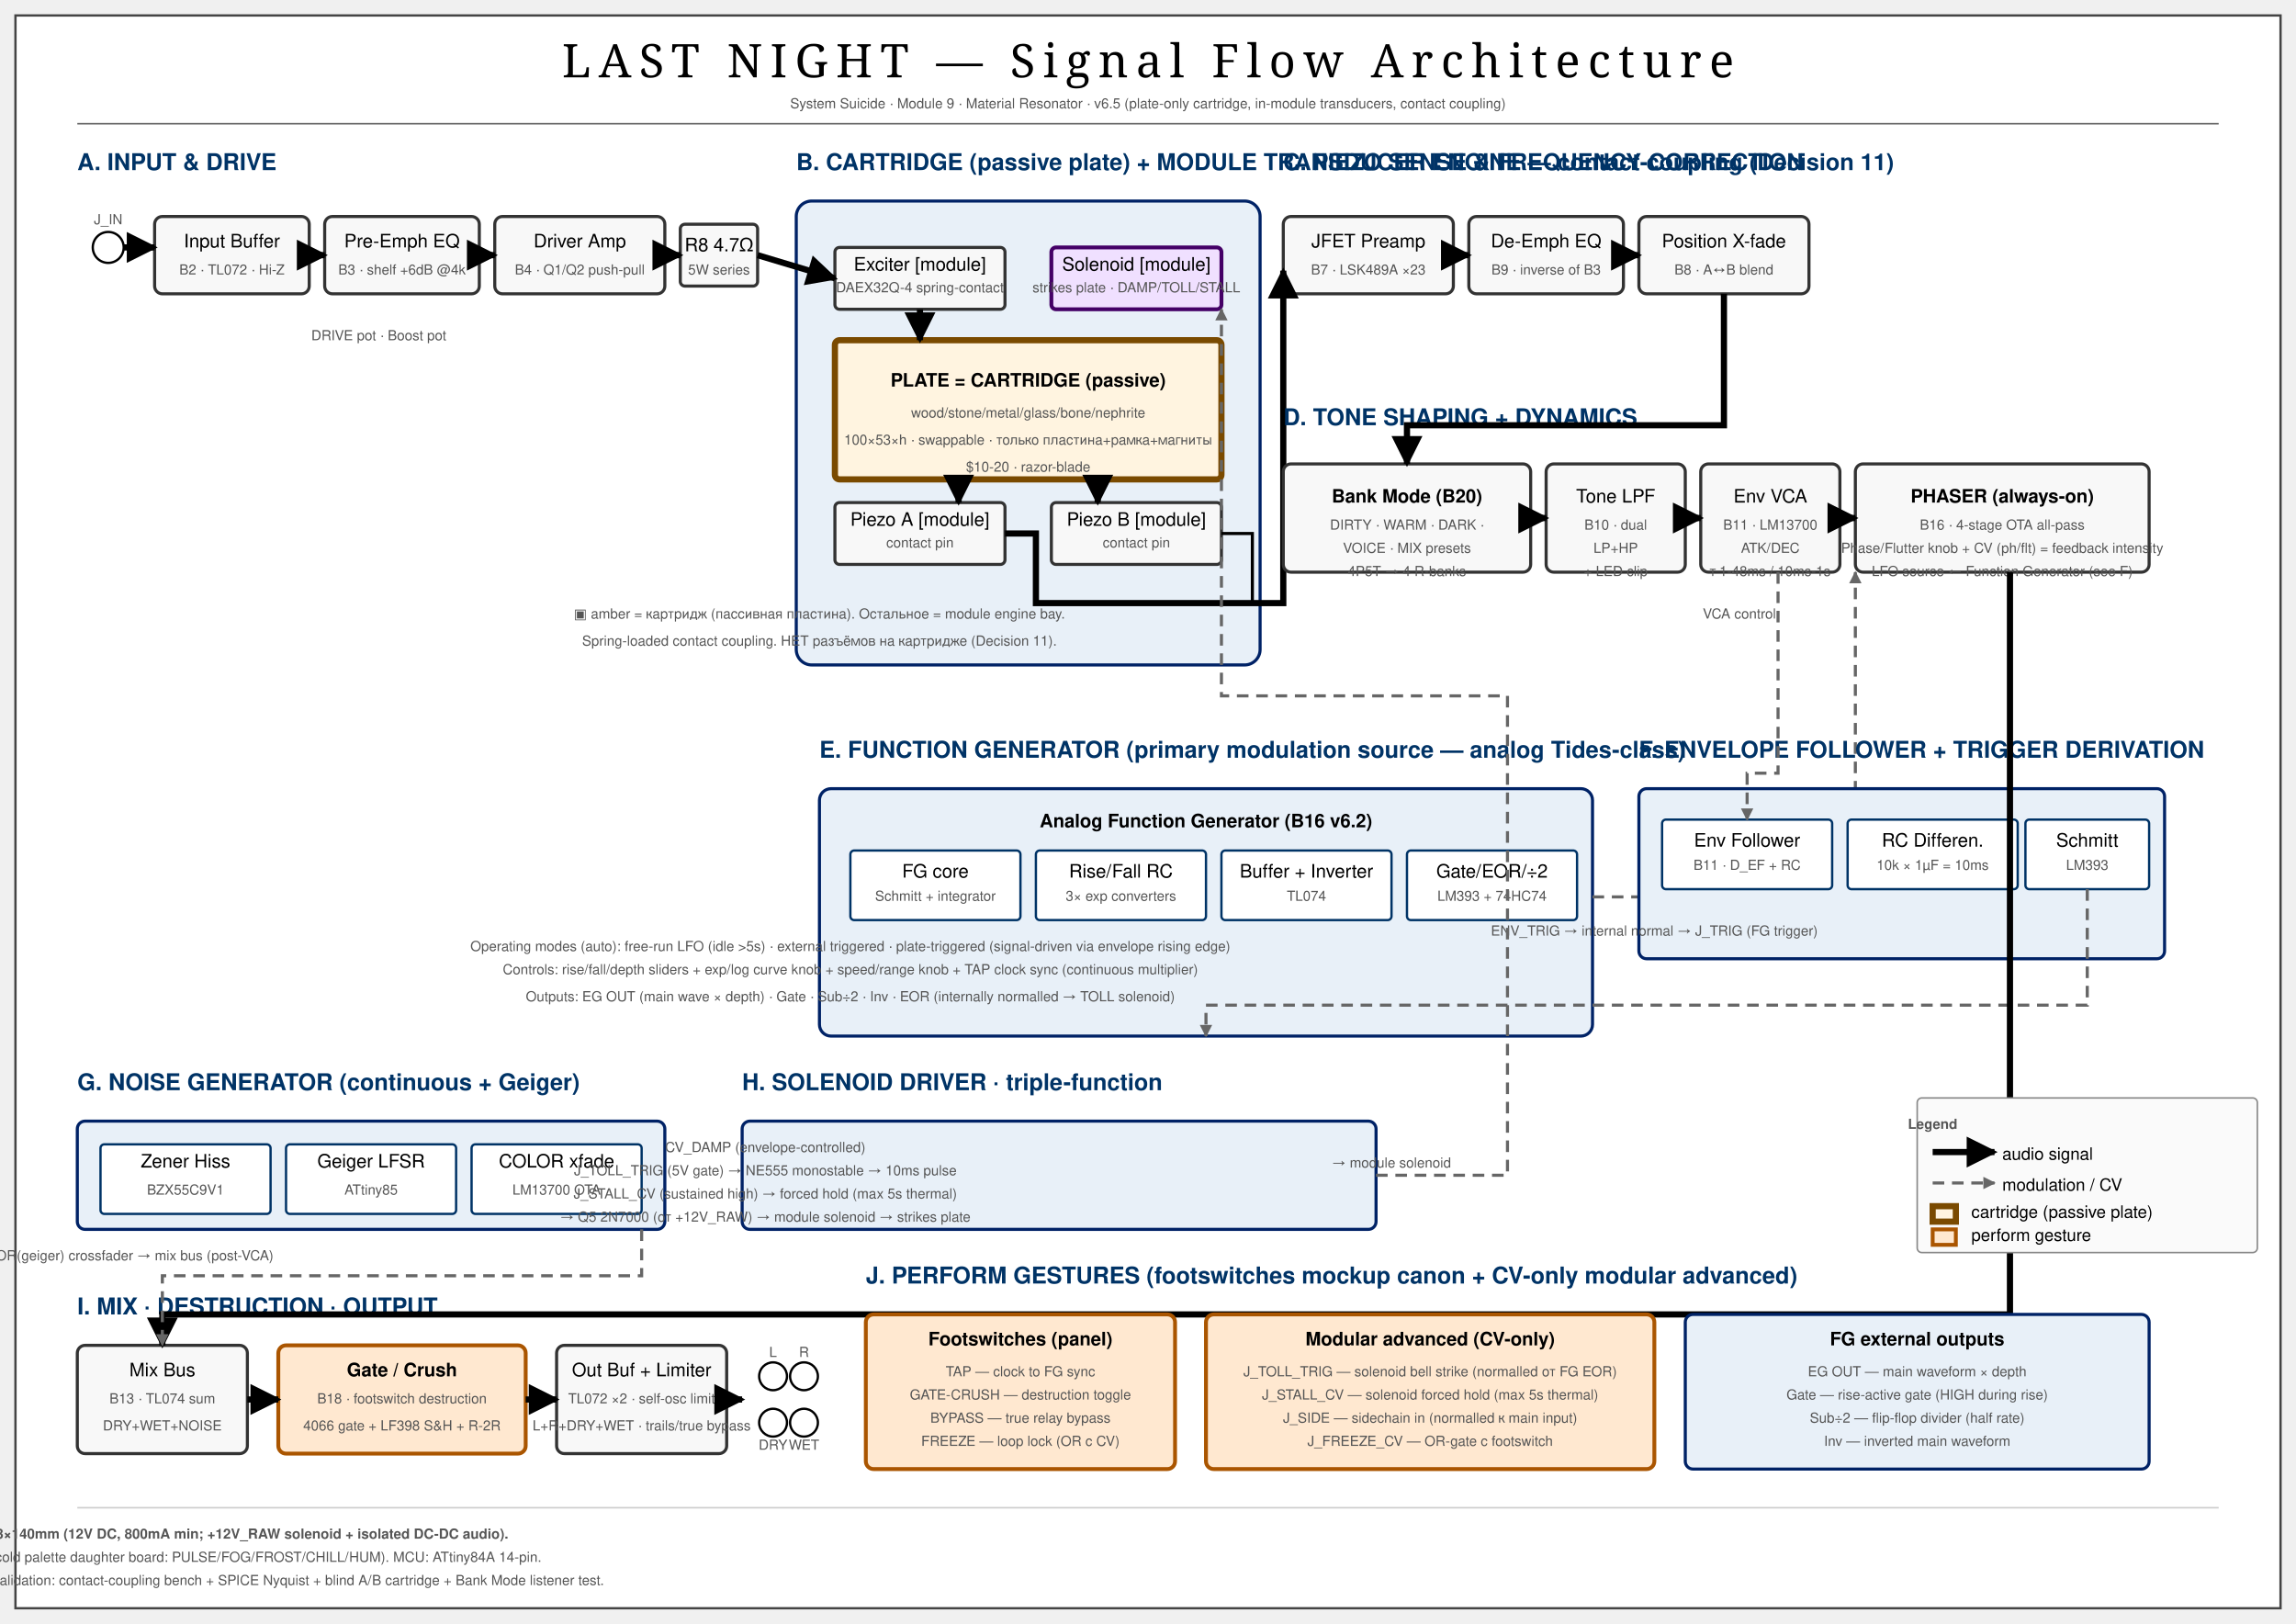
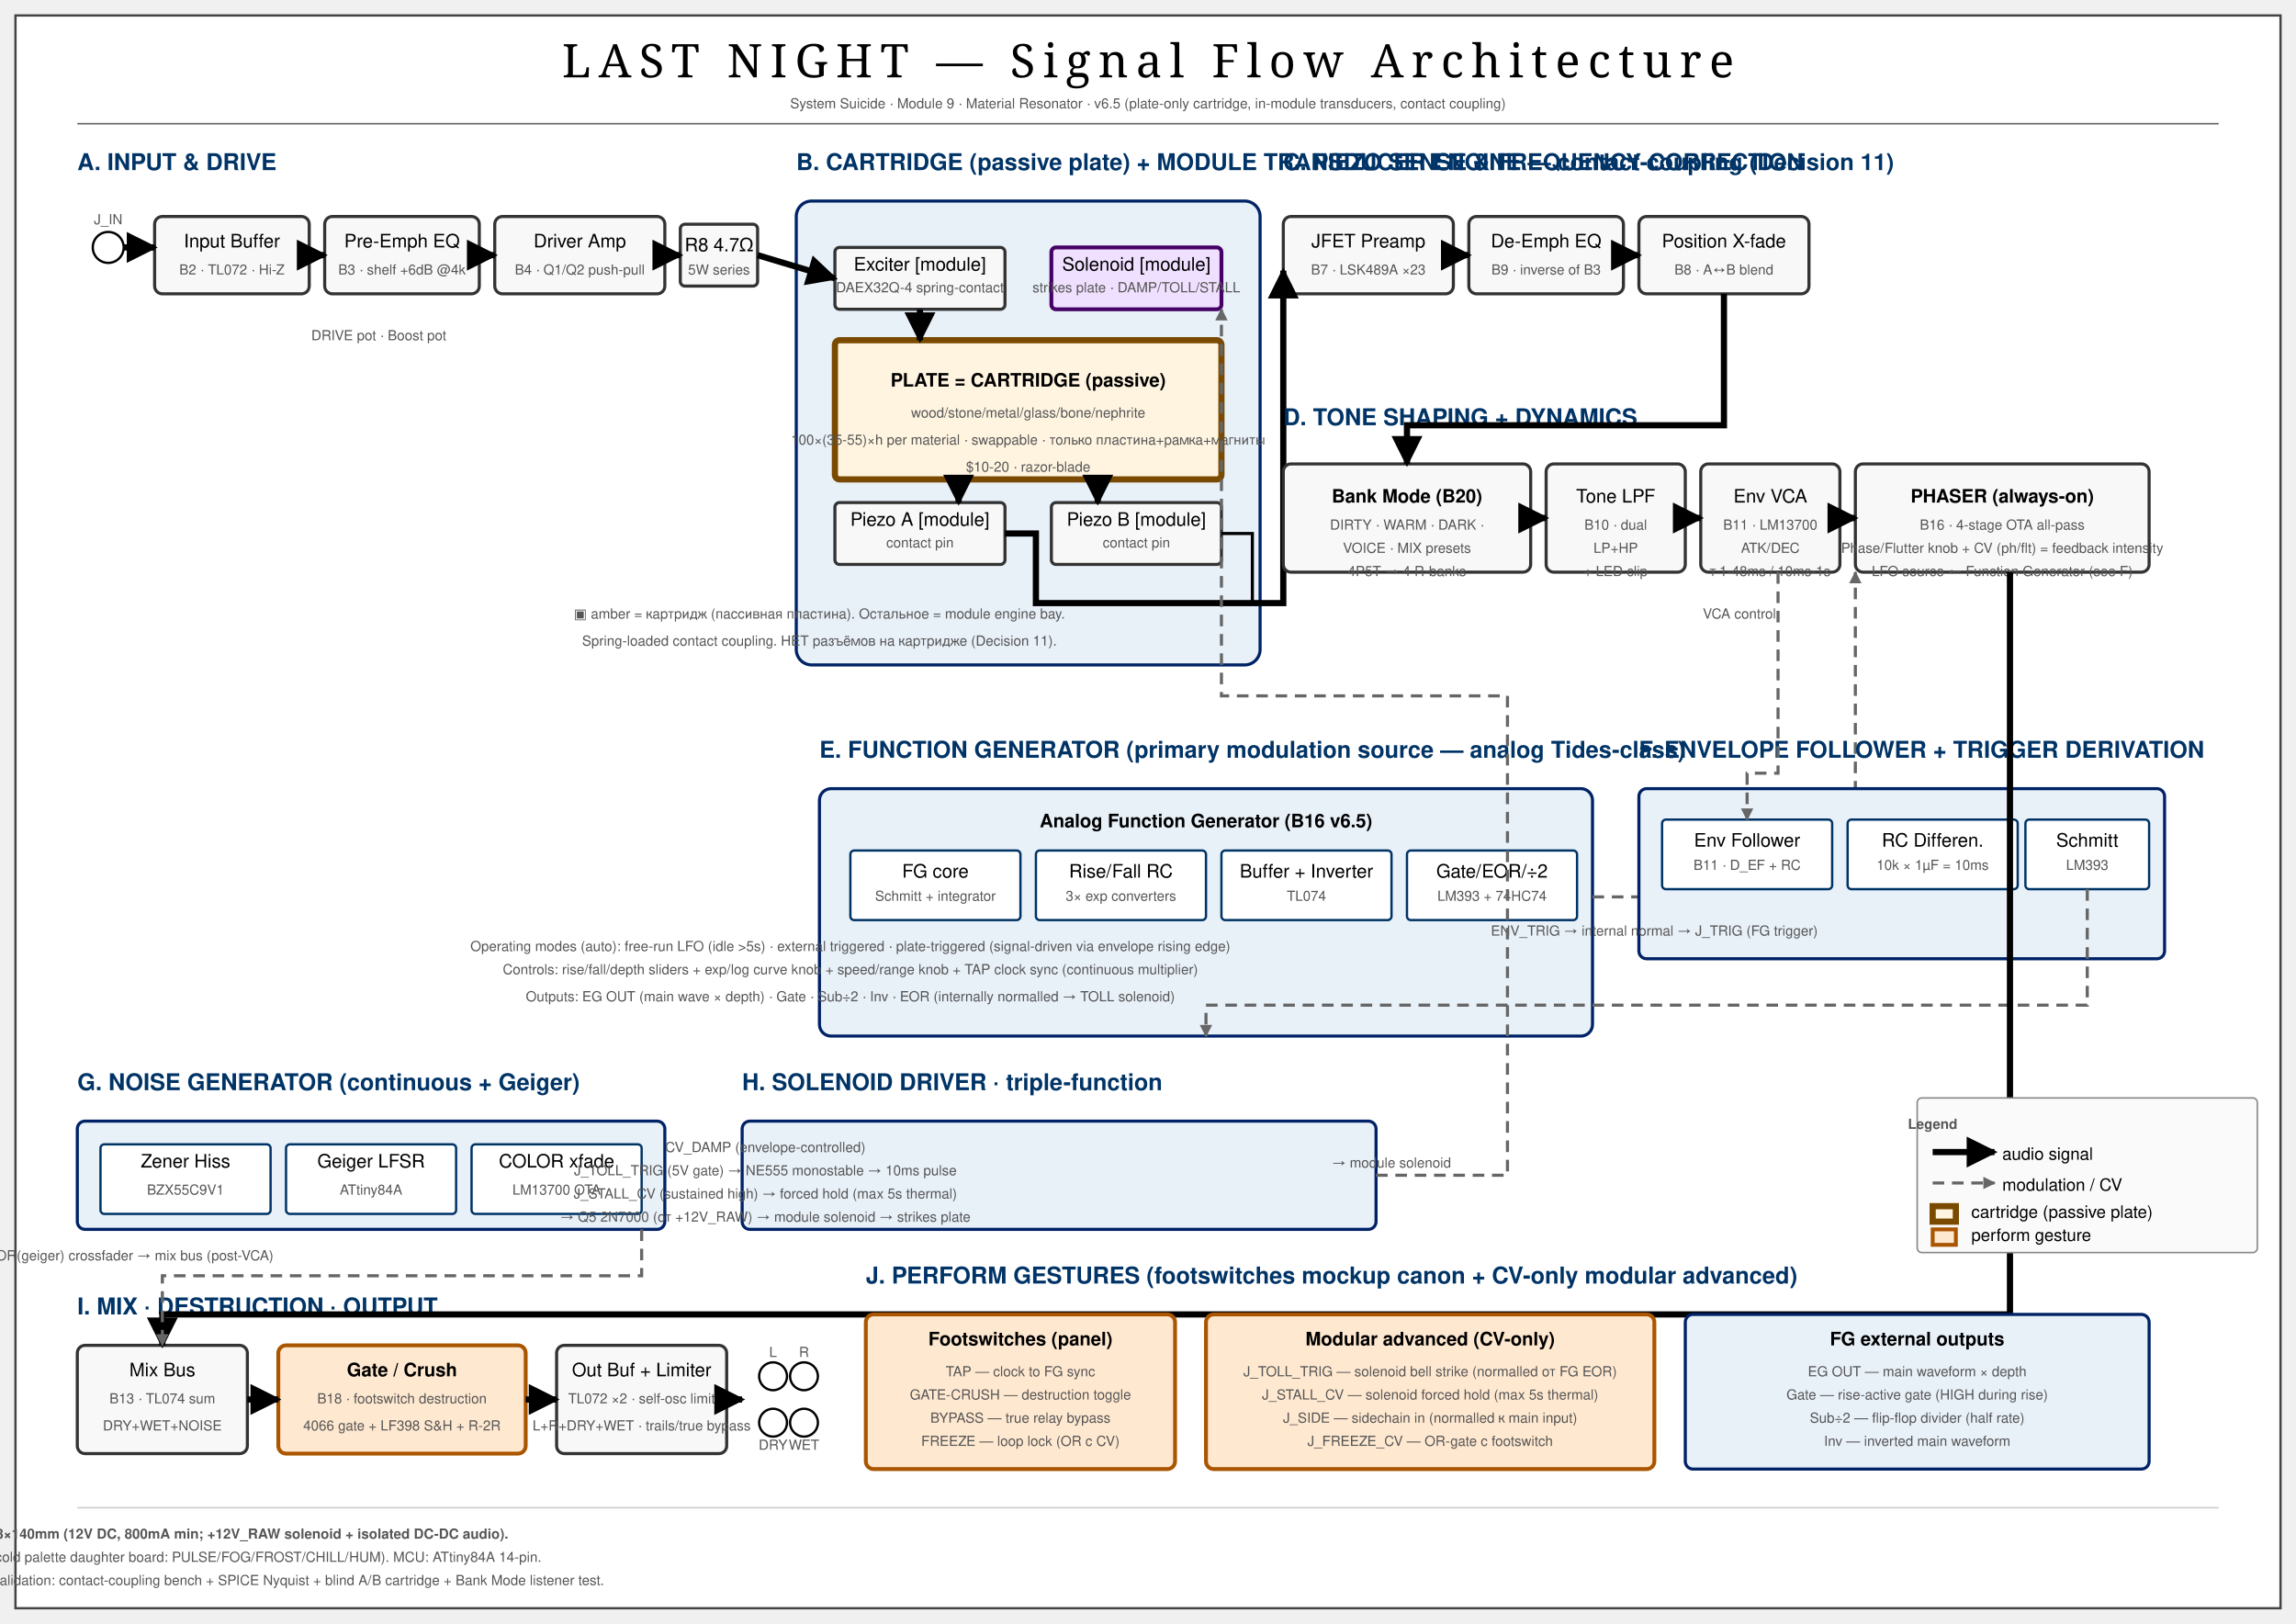
<svg xmlns="http://www.w3.org/2000/svg" width="297mm" height="210mm" viewBox="0 0 297 210" version="1.1">
  <defs>
    <marker id="arrow-sig" viewBox="0 0 10 10" refX="9" refY="5" markerWidth="5" markerHeight="5" orient="auto">
      <path d="M 0 0 L 10 5 L 0 10 z" fill="#000000" />
    </marker>
    <marker id="arrow-mod" viewBox="0 0 10 10" refX="9" refY="5" markerWidth="4" markerHeight="4" orient="auto">
      <path d="M 0 0 L 10 5 L 0 10 z" fill="#666666" />
    </marker>
    <style>
      .block { fill: #f8f8f8; stroke: #333333; stroke-width: 0.4; }
      .cartridge-block { fill: #fff4e0; stroke: #7a4a00; stroke-width: 0.8; }
      .perform-block { fill: #ffe8d0; stroke: #aa5500; stroke-width: 0.5; }
      .modulation-block { fill: #e8f0f8; stroke: #002266; stroke-width: 0.4; }
      .power-block { fill: #f0f0e0; stroke: #444400; stroke-width: 0.4; }
      .jack-circle { fill: #ffffff; stroke: #000000; stroke-width: 0.3; }
      .audio-arrow { stroke: #000000; stroke-width: 0.8; fill: none; marker-end: url(#arrow-sig); }
      .mod-arrow { stroke: #666666; stroke-width: 0.4; fill: none;
                    stroke-dasharray: 1.5,1; marker-end: url(#arrow-mod); }
      .label-block { font-family: Helvetica, Arial, sans-serif; font-size: 2.4px;
                     fill: #000000; text-anchor: middle; }
      .label-sub { font-family: Helvetica, Arial, sans-serif; font-size: 1.8px;
                   fill: #555555; text-anchor: middle; }
      .label-title { font-family: serif; font-size: 6px; fill: #000000; text-anchor: middle;
                     letter-spacing: 1; }
      .label-zone { font-family: Helvetica, Arial, sans-serif; font-size: 3.0px;
                    fill: #003366; text-anchor: start; font-weight: bold; }
      .label-legend { font-family: Helvetica, Arial, sans-serif; font-size: 2.2px;
                      fill: #000000; }
    </style>
  </defs>
  <rect x="2" y="2" width="293" height="206" fill="#ffffff" stroke="#444444" stroke-width="0.3" />
  <text x="148.5" y="10" class="label-title">LAST NIGHT — Signal Flow Architecture</text>
  <text x="148.5" y="14" class="label-sub">System Suicide · Module 9 · Material Resonator · v6.5 (plate-only cartridge, in-module transducers, contact coupling)</text>
  <line x1="10" y1="16" x2="287" y2="16" stroke="#666666" stroke-width="0.2" />
  <text x="10" y="22" class="label-zone">A. INPUT &amp; DRIVE</text>
  <circle cx="14" cy="32" r="2" class="jack-circle" />
  <text x="14" y="29" class="label-sub">J_IN</text>
  <rect x="20" y="28" width="20" height="10" rx="1" class="block" />
  <text x="30" y="32" class="label-block">Input Buffer</text>
  <text x="30" y="35.5" class="label-sub">B2 · TL072 · Hi-Z</text>
  <rect x="42" y="28" width="20" height="10" rx="1" class="block" />
  <text x="52" y="32" class="label-block">Pre-Emph EQ</text>
  <text x="52" y="35.5" class="label-sub">B3 · shelf +6dB @4k</text>
  <text x="49" y="44" class="label-sub">DRIVE pot · Boost pot</text>
  <rect x="64" y="28" width="22" height="10" rx="1" class="block" />
  <text x="75" y="32" class="label-block">Driver Amp</text>
  <text x="75" y="35.5" class="label-sub">B4 · Q1/Q2 push-pull</text>
  <rect x="88" y="29" width="10" height="8" rx="0.6" class="block" />
  <text x="93" y="32.5" class="label-block">R8 4.7Ω</text>
  <text x="93" y="35.5" class="label-sub">5W series</text>
  <text x="103" y="22" class="label-zone">B. CARTRIDGE (passive plate) + MODULE TRANSDUCER ENGINE — contact coupling (Decision 11)</text>
  <rect x="103" y="26" width="60" height="60" rx="2" class="modulation-block" />
  <rect x="108" y="32" width="22" height="8" rx="0.6" class="block" />
  <text x="119" y="35" class="label-block">Exciter [module]</text>
  <text x="119" y="37.8" class="label-sub">DAEX32Q-4 spring-contact</text>
  <rect x="108" y="44" width="50" height="18" rx="0.6" class="cartridge-block" />
  <text x="133" y="50" class="label-block" font-size="3" font-weight="bold">PLATE = CARTRIDGE (passive)</text>
  <text x="133" y="54" class="label-sub">wood/stone/metal/glass/bone/nephrite</text>
-   <text x="133" y="57.5" class="label-sub">100×53×h · swappable · только пластина+рамка+магниты</text>
+   <text x="133" y="57.5" class="label-sub">100×(35-55)×h per material · swappable · только пластина+рамка+магниты</text>
  <text x="133" y="61" class="label-sub">$10-20 · razor-blade</text>
  <rect x="108" y="65" width="22" height="8" rx="0.6" class="block" />
  <text x="119" y="68" class="label-block">Piezo A [module]</text>
  <text x="119" y="70.8" class="label-sub">contact pin</text>
  <rect x="136" y="65" width="22" height="8" rx="0.6" class="block" />
  <text x="147" y="68" class="label-block">Piezo B [module]</text>
  <text x="147" y="70.8" class="label-sub">contact pin</text>
  <rect x="136" y="32" width="22" height="8" rx="0.6" fill="#f0e0ff" stroke="#440066" stroke-width="0.5" />
  <text x="147" y="35" class="label-block">Solenoid [module]</text>
  <text x="147" y="37.8" class="label-sub">strikes plate · DAMP/TOLL/STALL</text>
  <text x="106" y="80" class="label-sub">▣ amber = картридж (пассивная пластина). Остальное = module engine bay.</text>
  <text x="106" y="83.5" class="label-sub">Spring-loaded contact coupling. НЕТ разъёмов на картридже (Decision 11).</text>
  <path d="M 16 32 L 20 32" class="audio-arrow" />
  <path d="M 40 33 L 42 33" class="audio-arrow" />
  <path d="M 62 33 L 64 33" class="audio-arrow" />
  <path d="M 86 33 L 88 33" class="audio-arrow" />
  <path d="M 98 33 L 108 36" class="audio-arrow" />
  <path d="M 119 40 L 119 44" class="audio-arrow" />
  <path d="M 124 62 L 124 65" class="audio-arrow" />
  <path d="M 142 62 L 142 65" class="audio-arrow" />
  <text x="166" y="22" class="label-zone">C. PIEZO SENSE &amp; FREQUENCY-CORRECTION</text>
  <rect x="166" y="28" width="22" height="10" rx="1" class="block" />
  <text x="177" y="32" class="label-block">JFET Preamp</text>
  <text x="177" y="35.5" class="label-sub">B7 · LSK489A ×23</text>
  <rect x="190" y="28" width="20" height="10" rx="1" class="block" />
  <text x="200" y="32" class="label-block">De-Emph EQ</text>
  <text x="200" y="35.5" class="label-sub">B9 · inverse of B3</text>
  <rect x="212" y="28" width="22" height="10" rx="1" class="block" />
  <text x="223" y="32" class="label-block">Position X-fade</text>
  <text x="223" y="35.5" class="label-sub">B8 · A↔B blend</text>
  <path d="M 130 69 L 134 69 L 134 78 L 166 78 L 166 35" class="audio-arrow" />
  <path d="M 158 69 L 162 69 L 162 78 L 166 78" stroke="#000000" stroke-width="0.4" fill="none" />
  <path d="M 188 33 L 190 33" class="audio-arrow" />
  <path d="M 210 33 L 212 33" class="audio-arrow" />
  <text x="166" y="55" class="label-zone">D. TONE SHAPING + DYNAMICS</text>
  <rect x="166" y="60" width="32" height="14" rx="1" class="block" />
  <text x="182" y="65" class="label-block" font-weight="bold">Bank Mode (B20)</text>
  <text x="182" y="68.5" class="label-sub">DIRTY · WARM · DARK ·</text>
  <text x="182" y="71.5" class="label-sub">VOICE · MIX presets</text>
  <text x="182" y="74.5" class="label-sub">4P5T → 4 R-banks</text>
  <rect x="200" y="60" width="18" height="14" rx="1" class="block" />
  <text x="209" y="65" class="label-block">Tone LPF</text>
  <text x="209" y="68.5" class="label-sub">B10 · dual</text>
  <text x="209" y="71.5" class="label-sub">LP+HP</text>
  <text x="209" y="74.5" class="label-sub">+ LED clip</text>
  <rect x="220" y="60" width="18" height="14" rx="1" class="block" />
  <text x="229" y="65" class="label-block">Env VCA</text>
  <text x="229" y="68.5" class="label-sub">B11 · LM13700</text>
  <text x="229" y="71.5" class="label-sub">ATK/DEC</text>
  <text x="229" y="74.5" class="label-sub">τ 1-48ms / 10ms-1s</text>
  <rect x="240" y="60" width="38" height="14" rx="1" class="block" />
  <text x="259" y="65" class="label-block" font-weight="bold">PHASER (always-on)</text>
  <text x="259" y="68.5" class="label-sub">B16 · 4-stage OTA all-pass</text>
  <text x="259" y="71.5" class="label-sub">Phase/Flutter knob + CV (ph/flt) = feedback intensity</text>
  <text x="259" y="74.5" class="label-sub">LFO source ← Function Generator (see F)</text>
  <path d="M 223 38 L 223 55 L 182 55 L 182 60" class="audio-arrow" />
  <path d="M 198 67 L 200 67" class="audio-arrow" />
  <path d="M 218 67 L 220 67" class="audio-arrow" />
  <path d="M 238 67 L 240 67" class="audio-arrow" />
  <text x="106" y="98" class="label-zone">E. FUNCTION GENERATOR (primary modulation source — analog Tides-class)</text>
  <rect x="106" y="102" width="100" height="32" rx="1.5" class="modulation-block" />
-   <text x="156" y="107" class="label-block" font-weight="bold">Analog Function Generator (B16 v6.2)</text>
+   <text x="156" y="107" class="label-block" font-weight="bold">Analog Function Generator (B16 v6.5)</text>
  <rect x="110" y="110" width="22" height="9" rx="0.5" fill="#ffffff" stroke="#003366" stroke-width="0.3" />
  <text x="121" y="113.5" class="label-block">FG core</text>
  <text x="121" y="116.5" class="label-sub">Schmitt + integrator</text>
  <rect x="134" y="110" width="22" height="9" rx="0.5" fill="#ffffff" stroke="#003366" stroke-width="0.3" />
  <text x="145" y="113.5" class="label-block">Rise/Fall RC</text>
  <text x="145" y="116.5" class="label-sub">3× exp converters</text>
  <rect x="158" y="110" width="22" height="9" rx="0.5" fill="#ffffff" stroke="#003366" stroke-width="0.3" />
  <text x="169" y="113.5" class="label-block">Buffer + Inverter</text>
  <text x="169" y="116.5" class="label-sub">TL074</text>
  <rect x="182" y="110" width="22" height="9" rx="0.5" fill="#ffffff" stroke="#003366" stroke-width="0.3" />
  <text x="193" y="113.5" class="label-block">Gate/EOR/÷2</text>
  <text x="193" y="116.5" class="label-sub">LM393 + 74HC74</text>
  <text x="110" y="123" class="label-sub">Operating modes (auto): free-run LFO (idle &gt;5s) · external triggered · plate-triggered (signal-driven via envelope rising edge)</text>
  <text x="110" y="126" class="label-sub">Controls: rise/fall/depth sliders + exp/log curve knob + speed/range knob + TAP clock sync (continuous multiplier)</text>
  <text x="110" y="129.5" class="label-sub">Outputs: EG OUT (main wave × depth) · Gate · Sub÷2 · Inv · EOR (internally normalled → TOLL solenoid)</text>
  <path d="M 206 116 L 240 116 L 240 74" class="mod-arrow" />
  <text x="226" y="115" class="label-sub" fill="#666666">→ phaser Iabc (LFO sweep)</text>
  <text x="212" y="98" class="label-zone">F. ENVELOPE FOLLOWER + TRIGGER DERIVATION</text>
  <rect x="212" y="102" width="68" height="22" rx="1" class="modulation-block" />
  <rect x="215" y="106" width="22" height="9" rx="0.5" fill="#ffffff" stroke="#003366" stroke-width="0.3" />
  <text x="226" y="109.5" class="label-block">Env Follower</text>
  <text x="226" y="112.5" class="label-sub">B11 · D_EF + RC</text>
  <rect x="239" y="106" width="22" height="9" rx="0.5" fill="#ffffff" stroke="#003366" stroke-width="0.3" />
  <text x="250" y="109.5" class="label-block">RC Differen.</text>
  <text x="250" y="112.5" class="label-sub">10k × 1µF = 10ms</text>
  <rect x="262" y="106" width="16" height="9" rx="0.5" fill="#ffffff" stroke="#003366" stroke-width="0.3" />
  <text x="270" y="109.5" class="label-block">Schmitt</text>
  <text x="270" y="112.5" class="label-sub">LM393</text>
  <text x="214" y="121" class="label-sub">ENV_TRIG → internal normal → J_TRIG (FG trigger)</text>
  <path d="M 230 74 L 230 100 L 226 100 L 226 106" class="mod-arrow" />
  <text x="225" y="80" class="label-sub" fill="#666666">VCA control</text>
  <path d="M 270 115 L 270 130 L 156 130 L 156 134" class="mod-arrow" />
  <text x="10" y="141" class="label-zone">G. NOISE GENERATOR (continuous + Geiger)</text>
  <rect x="10" y="145" width="76" height="14" rx="1" class="modulation-block" />
  <rect x="13" y="148" width="22" height="9" rx="0.5" fill="#ffffff" stroke="#003366" stroke-width="0.3" />
  <text x="24" y="151" class="label-block">Zener Hiss</text>
  <text x="24" y="154.5" class="label-sub">BZX55C9V1</text>
  <rect x="37" y="148" width="22" height="9" rx="0.5" fill="#ffffff" stroke="#003366" stroke-width="0.3" />
  <text x="48" y="151" class="label-block">Geiger LFSR</text>
-   <text x="48" y="154.5" class="label-sub">ATtiny85</text>
+   <text x="48" y="154.5" class="label-sub">ATtiny84A</text>
  <rect x="61" y="148" width="22" height="9" rx="0.5" fill="#ffffff" stroke="#003366" stroke-width="0.3" />
  <text x="72" y="151" class="label-block">COLOR xfade</text>
  <text x="72" y="154.5" class="label-sub">LM13700 OTA</text>
  <text x="10" y="163" class="label-sub">NOISE level · COLOR(geiger) crossfader → mix bus (post-VCA)</text>
  <text x="96" y="141" class="label-zone">H. SOLENOID DRIVER · triple-function</text>
  <rect x="96" y="145" width="82" height="14" rx="1" class="modulation-block" />
  <text x="99" y="149" class="label-sub">CV_DAMP (envelope-controlled)</text>
  <text x="99" y="152" class="label-sub">J_TOLL_TRIG (5V gate) → NE555 monostable → 10ms pulse</text>
  <text x="99" y="155" class="label-sub">J_STALL_CV (sustained high) → forced hold (max 5s thermal)</text>
  <text x="99" y="158" class="label-sub">→ Q5 2N7000 (от +12V_RAW) → module solenoid → strikes plate</text>
  <path d="M 178 152 L 195 152 L 195 90 L 158 90 L 158 40 L 158 40" class="mod-arrow" />
  <text x="180" y="151" class="label-sub" fill="#666666">→ module solenoid</text>
  <text x="10" y="170" class="label-zone">I. MIX · DESTRUCTION · OUTPUT</text>
  <rect x="10" y="174" width="22" height="14" rx="1" class="block" />
  <text x="21" y="178" class="label-block">Mix Bus</text>
  <text x="21" y="181.5" class="label-sub">B13 · TL074 sum</text>
  <text x="21" y="185" class="label-sub">DRY+WET+NOISE</text>
  <rect x="36" y="174" width="32" height="14" rx="1" class="perform-block" />
  <text x="52" y="178" class="label-block" font-weight="bold">Gate / Crush</text>
  <text x="52" y="181.5" class="label-sub">B18 · footswitch destruction</text>
  <text x="52" y="185" class="label-sub">4066 gate + LF398 S&amp;H + R-2R</text>
  <rect x="72" y="174" width="22" height="14" rx="1" class="block" />
  <text x="83" y="178" class="label-block">Out Buf + Limiter</text>
  <text x="83" y="181.5" class="label-sub">TL072 ×2 · self-osc limit</text>
  <text x="83" y="185" class="label-sub">L+R+DRY+WET · trails/true bypass</text>
  <circle cx="100" cy="178" r="1.8" class="jack-circle" />
  <text x="100" y="175.5" class="label-sub">L</text>
  <circle cx="104" cy="178" r="1.8" class="jack-circle" />
  <text x="104" y="175.5" class="label-sub">R</text>
  <circle cx="100" cy="184" r="1.8" class="jack-circle" />
  <text x="100" y="187.5" class="label-sub">DRY</text>
  <circle cx="104" cy="184" r="1.8" class="jack-circle" />
  <text x="104" y="187.5" class="label-sub">WET</text>
  <path d="M 260 74 L 260 170 L 21 170 L 21 174" class="audio-arrow" />
  <path d="M 32 181 L 36 181" class="audio-arrow" />
  <path d="M 68 181 L 72 181" class="audio-arrow" />
  <path d="M 94 181 L 96 181" class="audio-arrow" />
  <path d="M 83 159 L 83 165 L 21 165 L 21 174" class="mod-arrow" />
  <text x="112" y="166" class="label-zone">J. PERFORM GESTURES (footswitches mockup canon + CV-only modular advanced)</text>
  <rect x="112" y="170" width="40" height="20" rx="1" class="perform-block" />
  <text x="132" y="174" class="label-block" font-weight="bold">Footswitches (panel)</text>
  <text x="132" y="178" class="label-sub">TAP — clock to FG sync</text>
  <text x="132" y="181" class="label-sub">GATE-CRUSH — destruction toggle</text>
  <text x="132" y="184" class="label-sub">BYPASS — true relay bypass</text>
  <text x="132" y="187" class="label-sub">FREEZE — loop lock (OR с CV)</text>
  <rect x="156" y="170" width="58" height="20" rx="1" class="perform-block" />
  <text x="185" y="174" class="label-block" font-weight="bold">Modular advanced (CV-only)</text>
  <text x="185" y="178" class="label-sub">J_TOLL_TRIG — solenoid bell strike (normalled от FG EOR)</text>
  <text x="185" y="181" class="label-sub">J_STALL_CV — solenoid forced hold (max 5s thermal)</text>
  <text x="185" y="184" class="label-sub">J_SIDE — sidechain in (normalled к main input)</text>
  <text x="185" y="187" class="label-sub">J_FREEZE_CV — OR-gate с footswitch</text>
  <rect x="218" y="170" width="60" height="20" rx="1" class="modulation-block" />
  <text x="248" y="174" class="label-block" font-weight="bold">FG external outputs</text>
  <text x="248" y="178" class="label-sub">EG OUT — main waveform × depth</text>
  <text x="248" y="181" class="label-sub">Gate — rise-active gate (HIGH during rise)</text>
  <text x="248" y="184" class="label-sub">Sub÷2 — flip-flop divider (half rate)</text>
  <text x="248" y="187" class="label-sub">Inv — inverted main waveform</text>
  <line x1="10" y1="195" x2="287" y2="195" stroke="#cccccc" stroke-width="0.2" />
  <text x="10" y="199" class="label-sub" font-weight="bold">SKU: Eurorack 40HP (±12V bus) OR big-box pedal 203×140mm (12V DC, 800mA min; +12V_RAW solenoid + isolated DC-DC audio).</text>
  <text x="10" y="202" class="label-sub">Phase 1 BOM: ~$101 budget / $127 premium. Phase 2 +$38 (cold palette daughter board: PULSE/FOG/FROST/CHILL/HUM). MCU: ATtiny84A 14-pin.</text>
  <text x="10" y="205" class="label-sub">Retail headline (locked): €3640 flagship · tier breakdown TBD. Pre-prod validation: contact-coupling bench + SPICE Nyquist + blind A/B cartridge + Bank Mode listener test.</text>
  <rect x="248" y="142" width="44" height="20" rx="0.6" fill="#fafafa" stroke="#888888" stroke-width="0.2" />
  <text x="250" y="146" class="label-sub" font-weight="bold">Legend</text>
  <line x1="250" y1="149" x2="258" y2="149" stroke="#000000" stroke-width="0.8" marker-end="url(#arrow-sig)" />
  <text x="259" y="150" class="label-legend">audio signal</text>
  <line x1="250" y1="153" x2="258" y2="153" stroke="#666666" stroke-width="0.4" stroke-dasharray="1.5,1" marker-end="url(#arrow-mod)" />
  <text x="259" y="154" class="label-legend">modulation / CV</text>
  <rect x="250" y="156" width="3" height="2" class="cartridge-block" />
  <text x="255" y="157.5" class="label-legend">cartridge (passive plate)</text>
  <rect x="250" y="159" width="3" height="2" class="perform-block" />
  <text x="255" y="160.5" class="label-legend">perform gesture</text>
</svg>
